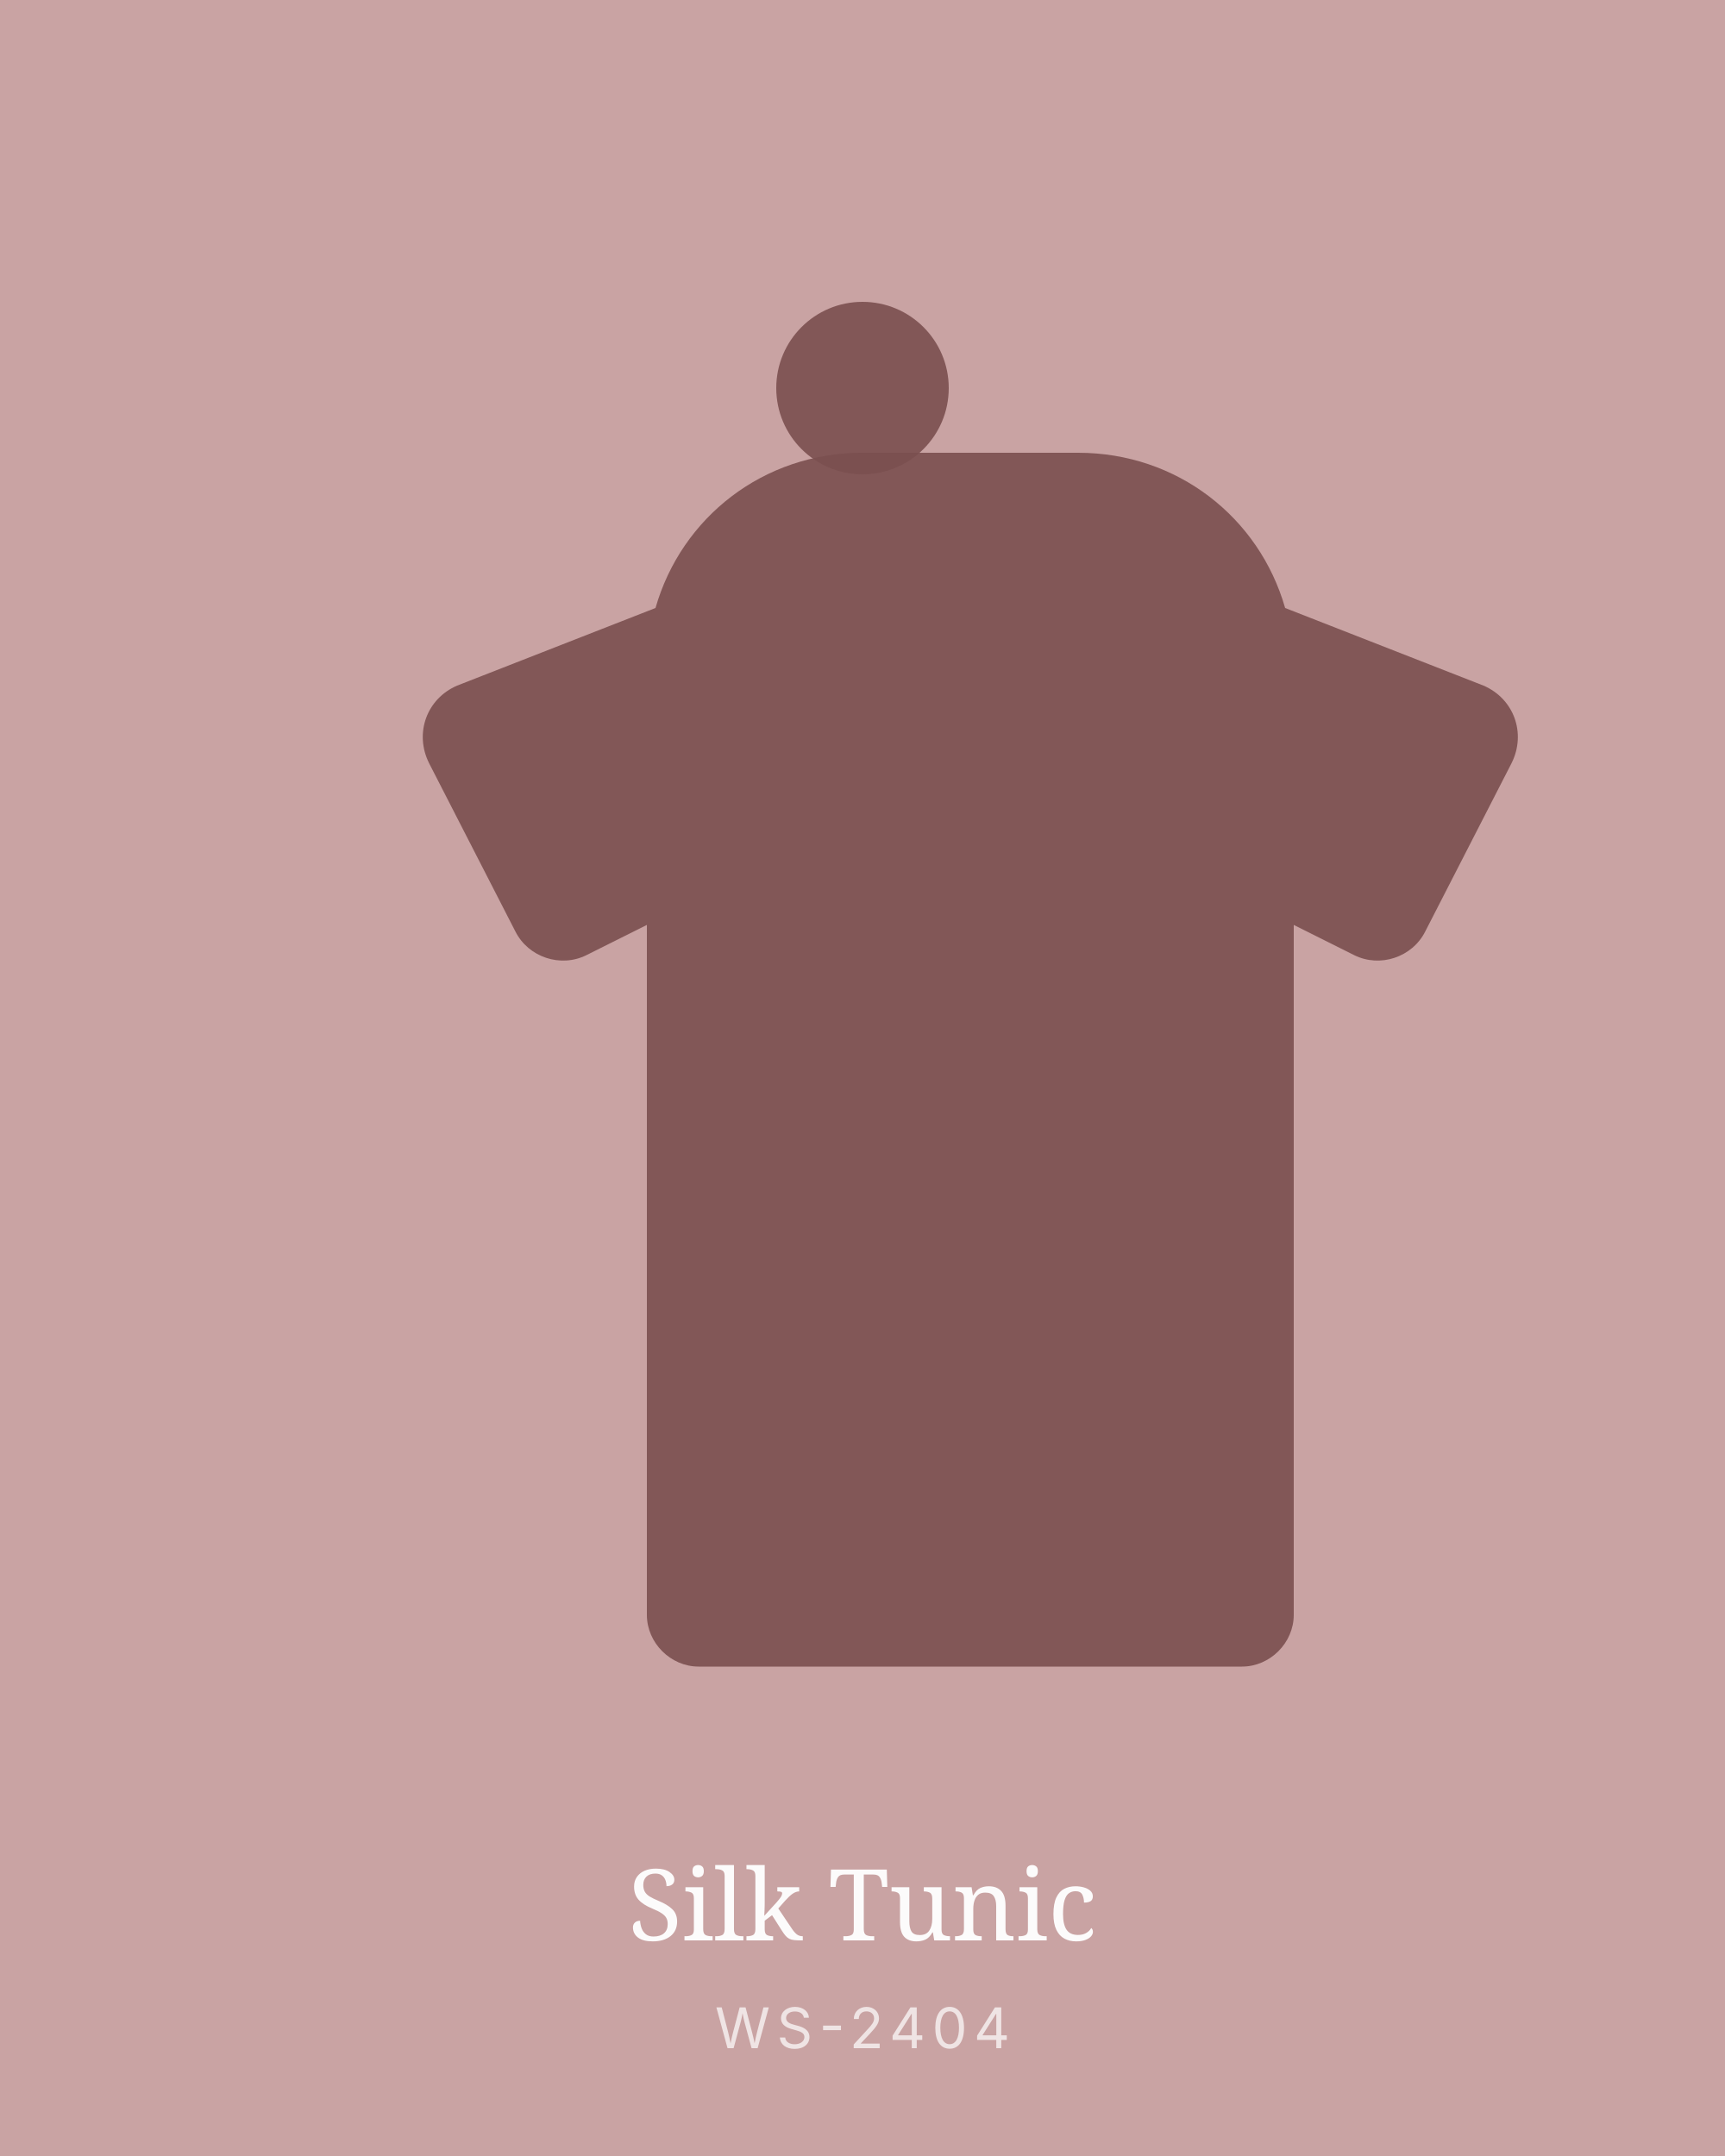
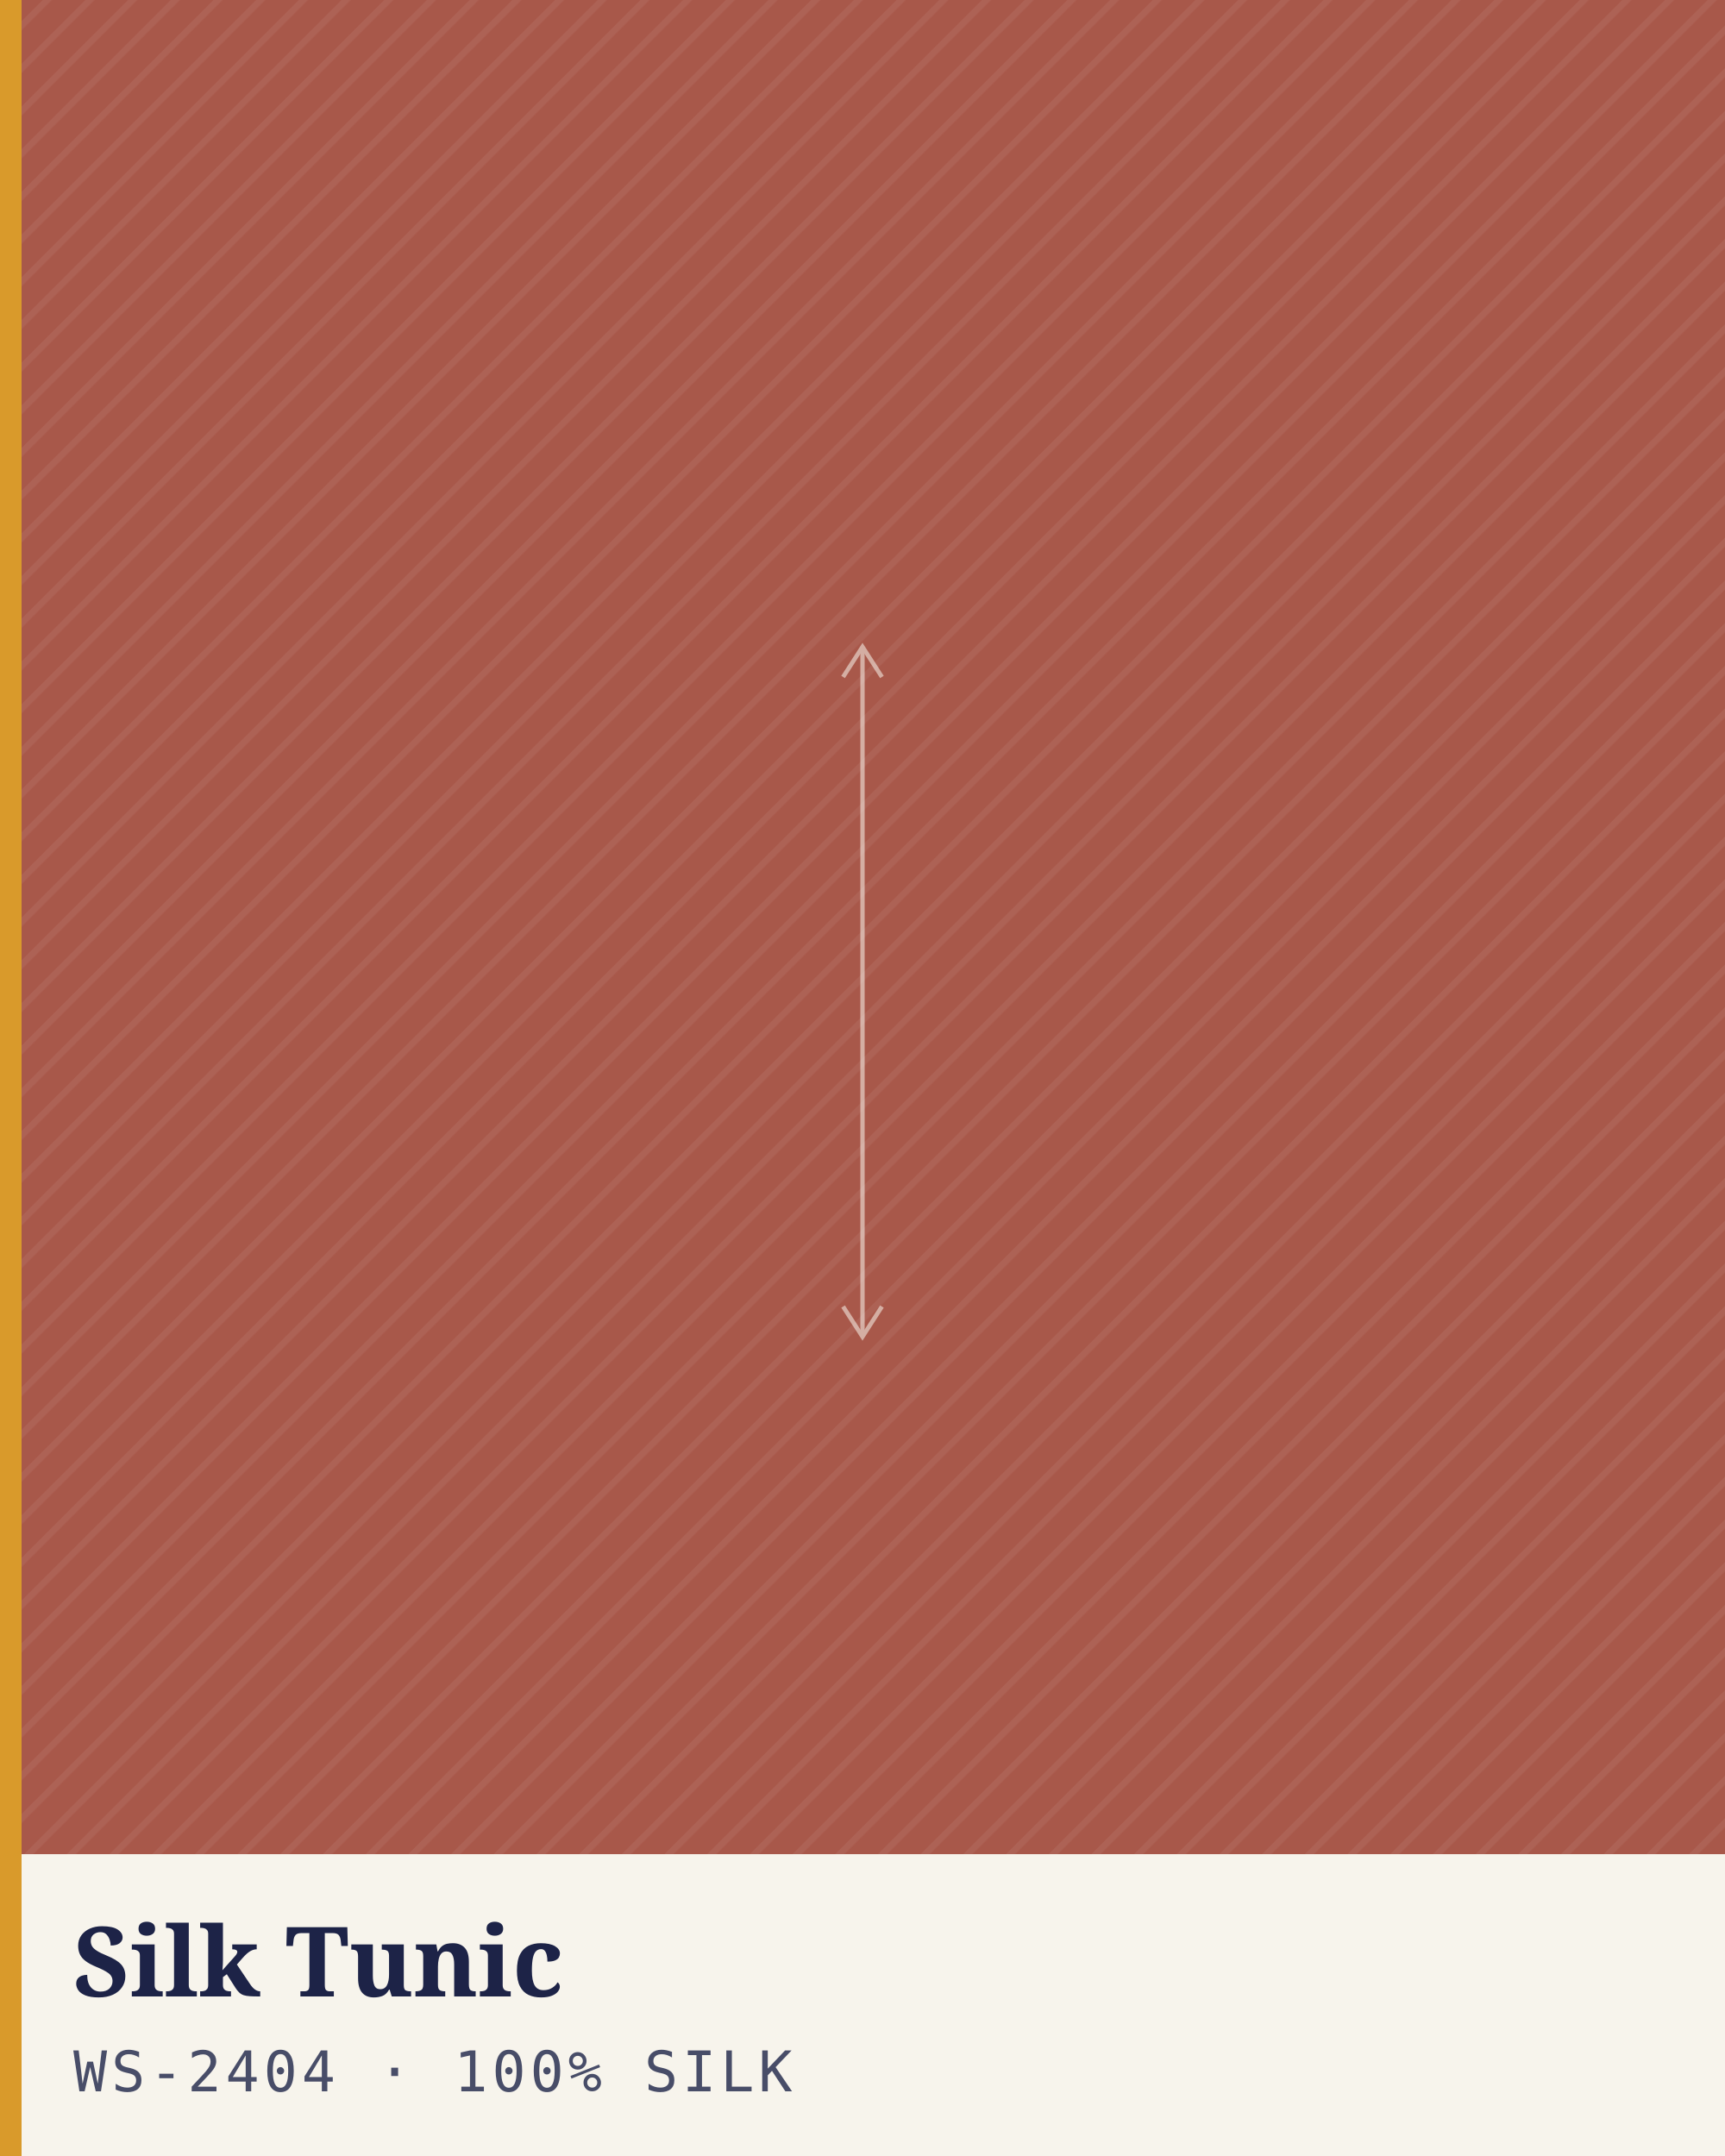
<svg xmlns="http://www.w3.org/2000/svg" width="800" height="1000" viewBox="0 0 800 1000" role="img" aria-label="Silk Tunic">
-   <rect width="800" height="1000" fill="#c9a3a3" />
-   <g fill="#7a4f4f" opacity="0.9">
-     <path d="M400 210c-46 0-84 30-96 72l-92 36c-14 6-20 22-13 36l40 78c6 12 21 17 33 11l28-14v320c0 13 11 24 24 24h252c13 0 24-11 24-24V429l28 14c12 6 27 1 33-11l40-78c7-14 1-30-13-36l-92-36c-12-42-50-72-96-72z" />
+   <defs>
+     <pattern id="twill" width="14" height="14" patternUnits="userSpaceOnUse" patternTransform="rotate(45)">
+       <line x1="0" y1="0" x2="0" y2="14" stroke="#ffffff" stroke-width="6" opacity="0.06" />
+     </pattern>
+   </defs>
+   <rect width="800" height="1000" fill="#a8584a" />
+   <rect width="800" height="1000" fill="url(#twill)" />
+   <rect x="0" y="0" width="10" height="1000" fill="#d99a2b" />
+   <g stroke="#f7f4ec" stroke-width="2" fill="none" opacity="0.55">
+     <line x1="400" y1="300" x2="400" y2="620" />
+     <path d="M391 314 L400 300 L409 314" />
+     <path d="M391 606 L400 620 L409 606" />
  </g>
-   <circle cx="400" cy="180" r="40" fill="#7a4f4f" opacity="0.9" />
-   <text x="400" y="900" font-family="Georgia, serif" font-size="46" fill="#ffffff" text-anchor="middle" opacity="0.95">Silk Tunic</text>
-   <text x="400" y="950" font-family="Inter, sans-serif" font-size="26" fill="#ffffff" text-anchor="middle" opacity="0.7" letter-spacing="3">WS-2404</text>
+   <rect x="0" y="860" width="800" height="140" fill="#f7f4ec" />
+   <rect x="0" y="860" width="10" height="140" fill="#d99a2b" />
+   <text x="34" y="926" font-family="'Fraunces', Georgia, serif" font-size="45" font-weight="600" fill="#1d2347">Silk Tunic</text>
+   <text x="34" y="970" font-family="'Spline Sans Mono', monospace" font-size="26" letter-spacing="2" fill="#1d2347" opacity="0.8">WS-2404 · 100% SILK</text>
</svg>
